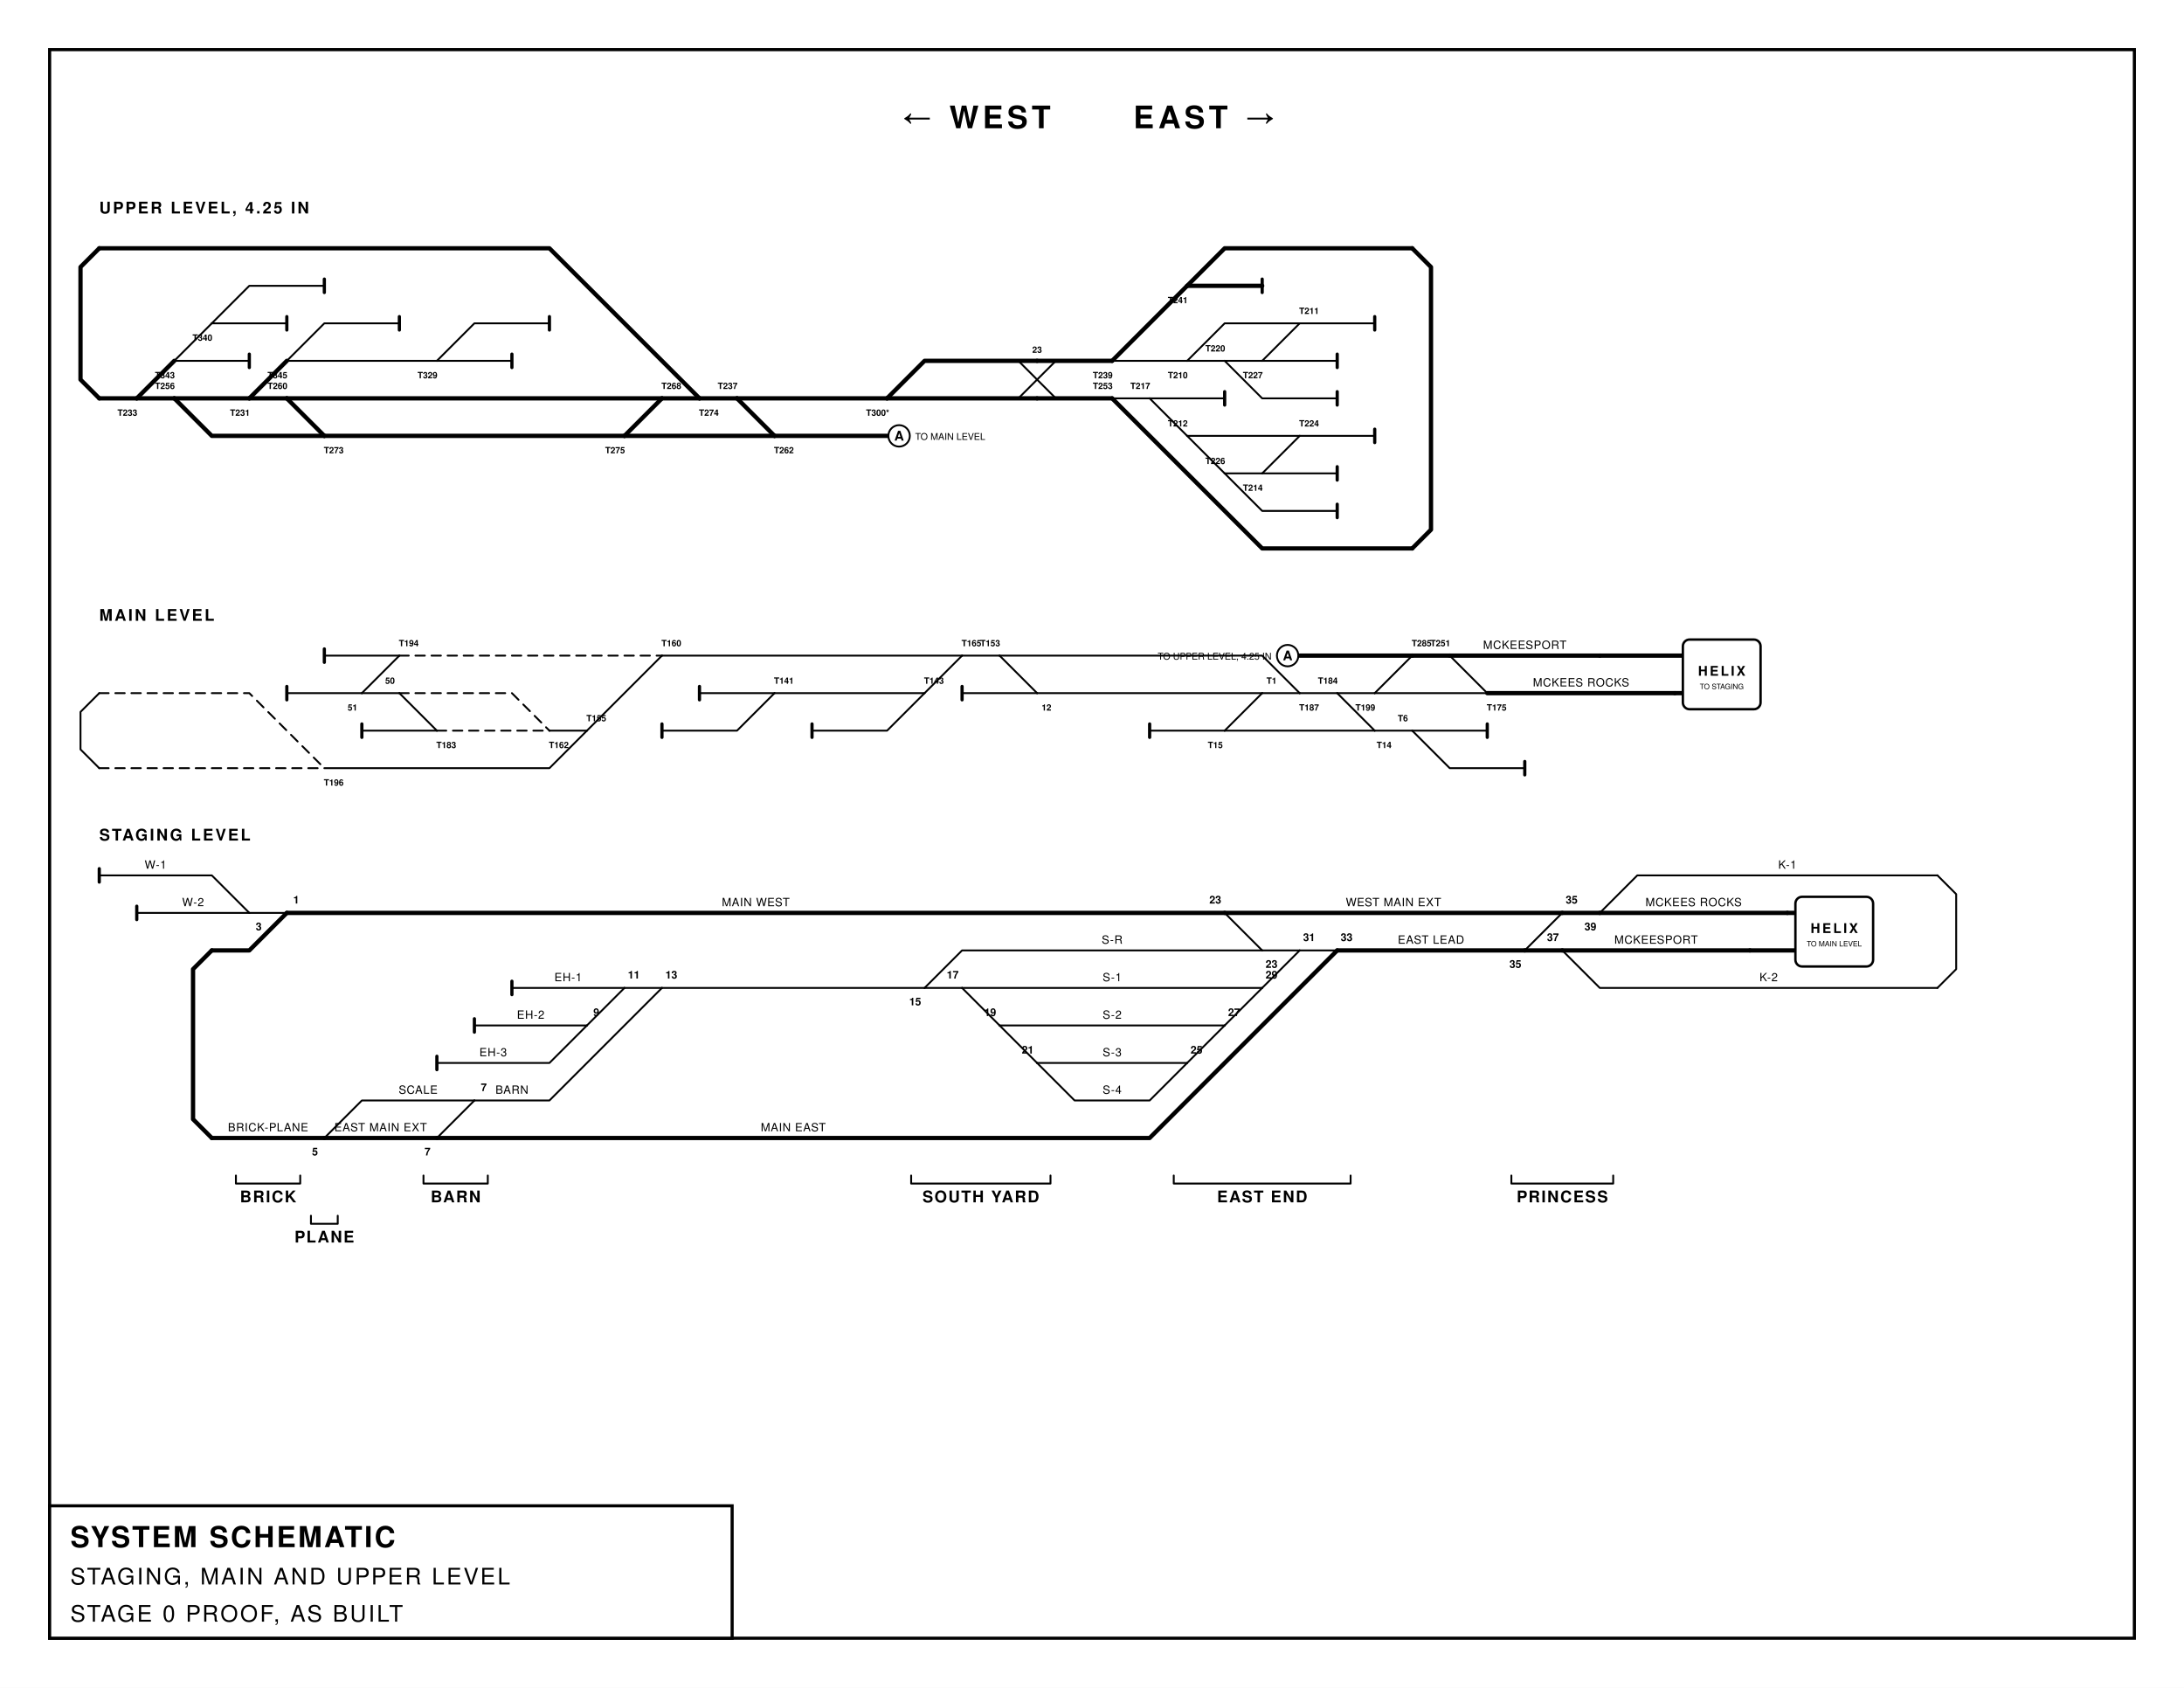
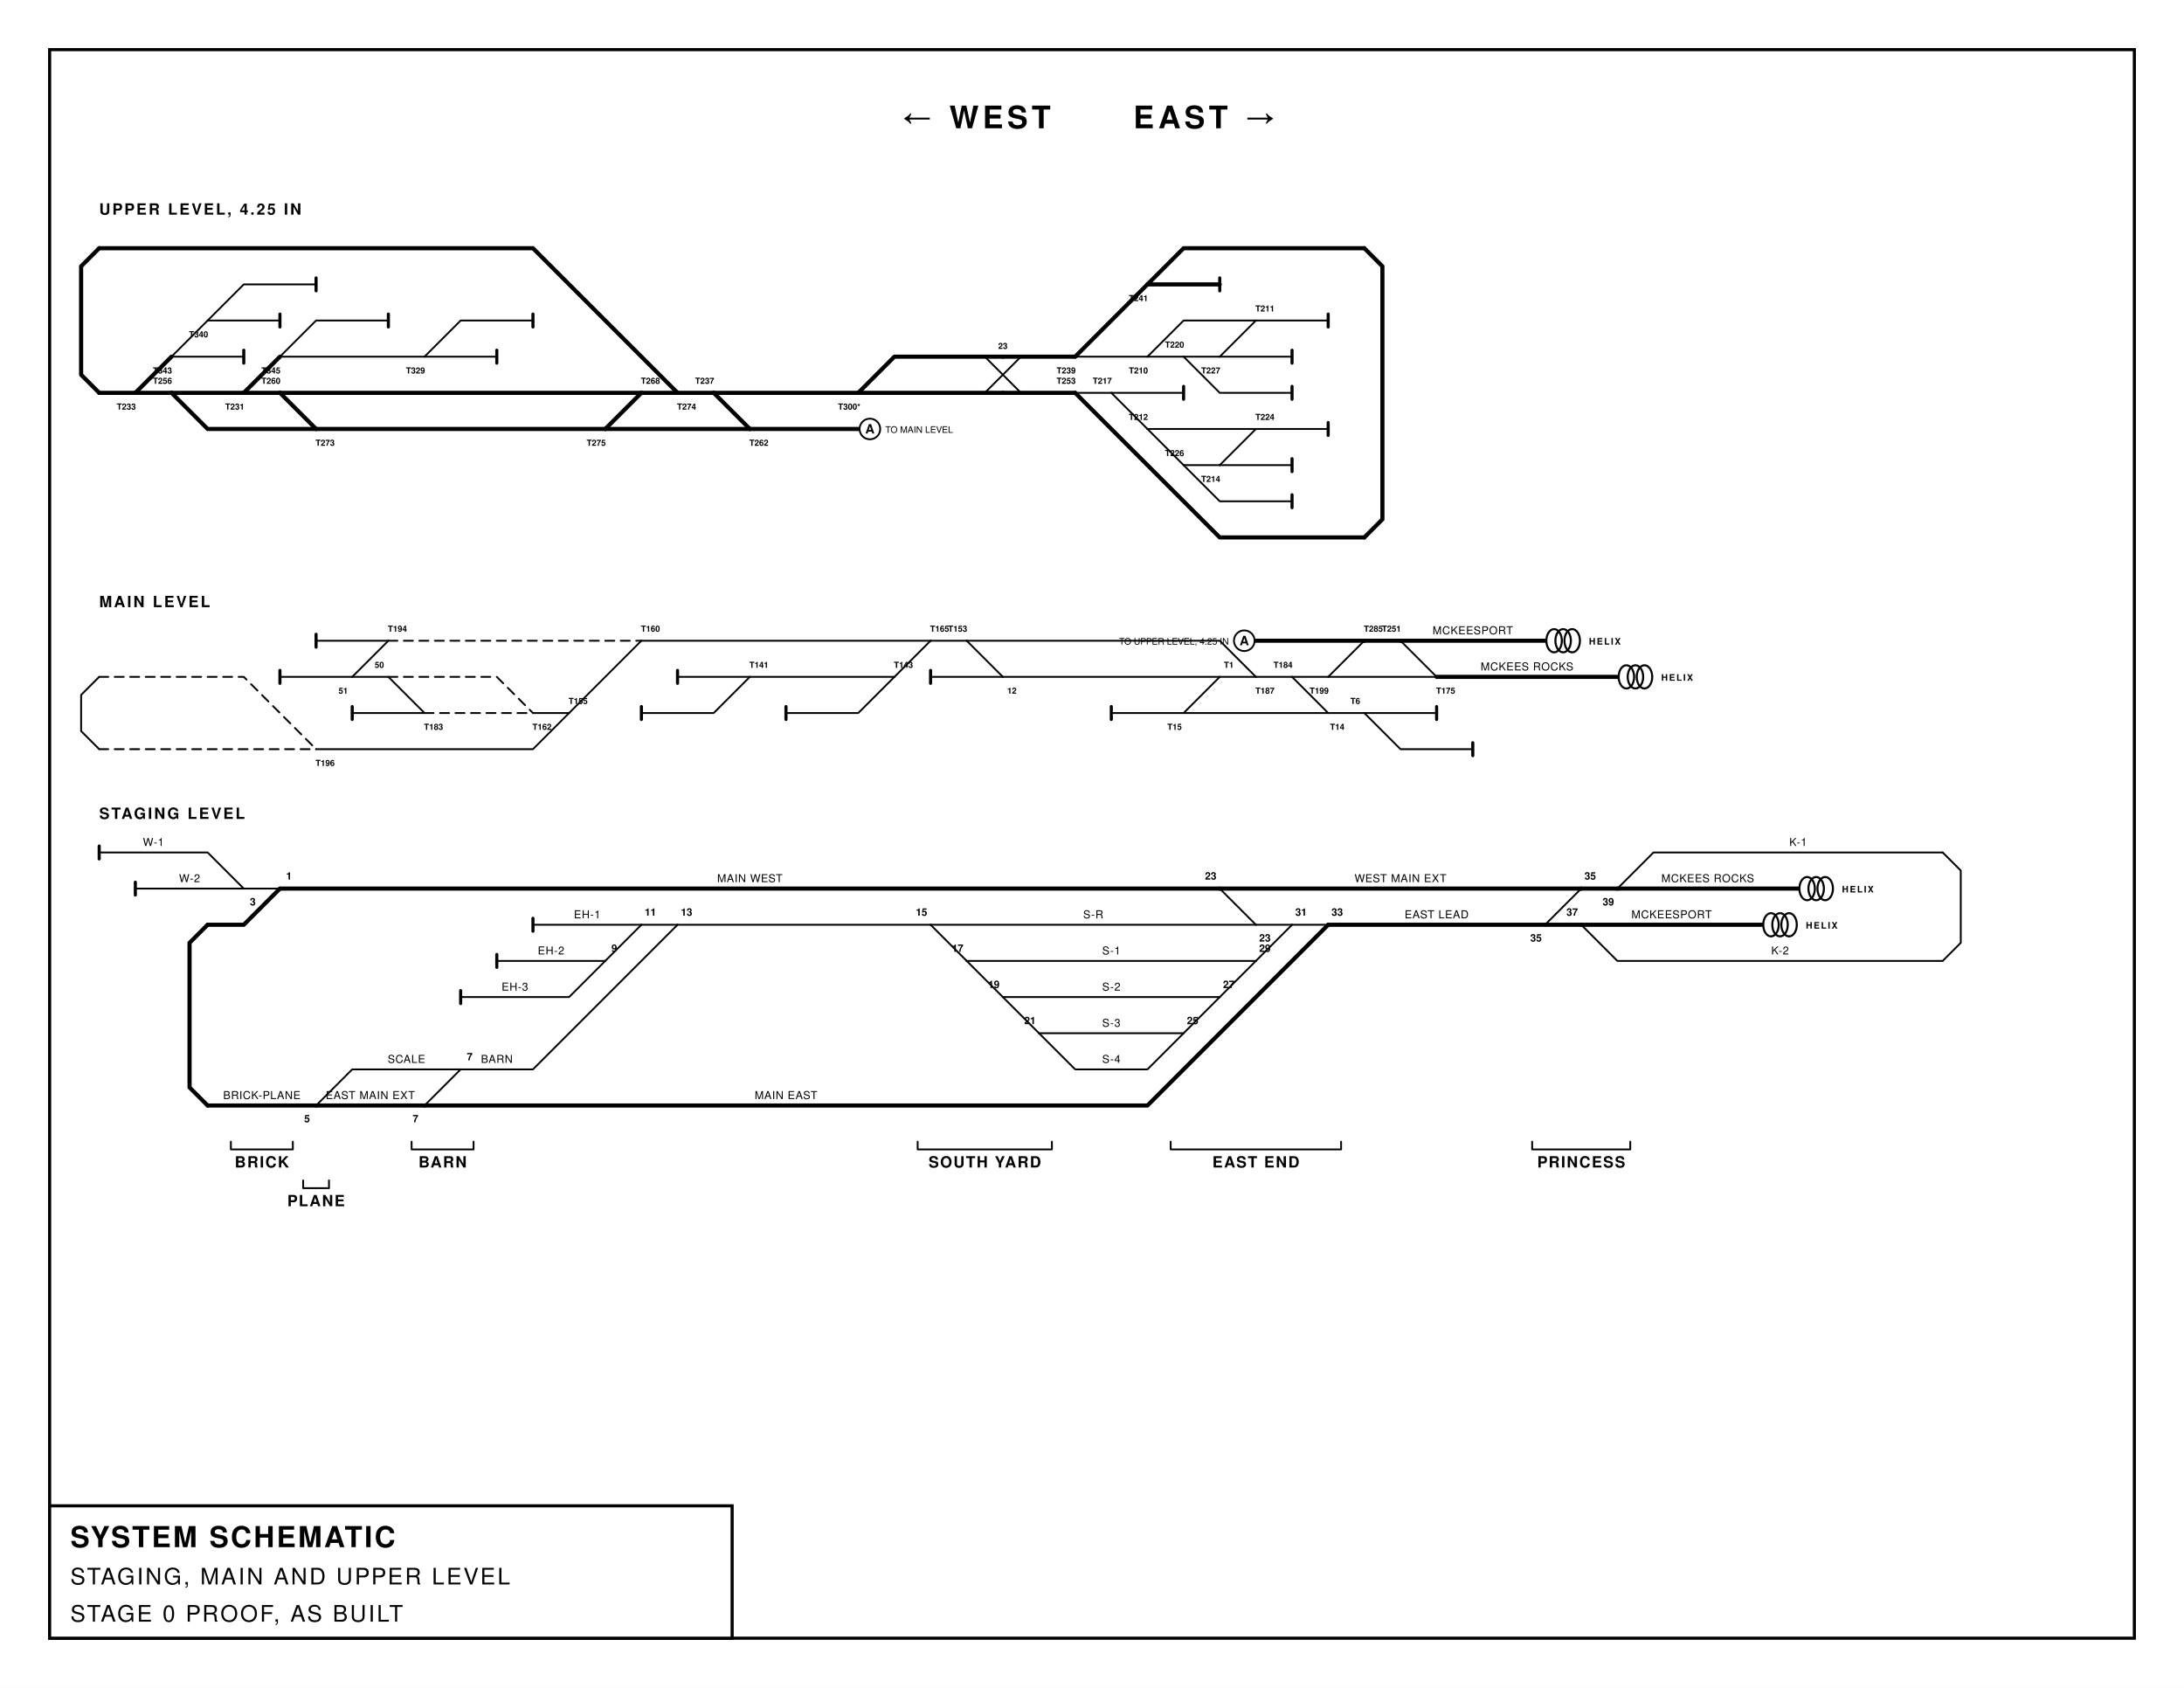
<svg xmlns="http://www.w3.org/2000/svg" viewBox="0 0 1056 816" width="1056" height="816" font-family="'Helvetica Neue',Helvetica,Arial,sans-serif">
  <rect width="1056" height="816" fill="#fff" />
  <rect x="24" y="24" width="1008" height="768" fill="none" stroke="#000" stroke-width="1.5" />
-   <g transform="translate(16.9,42.3) scale(0.6478)" fill="none" stroke="#000" stroke-linecap="round" stroke-linejoin="round">
+   <g transform="translate(18.0,45.1) scale(0.6242)" fill="none" stroke="#000" stroke-linecap="round" stroke-linejoin="round">
    <path d="M804.0,204.0 L860.0,204.0" stroke-width="1.4" />
    <path d="M860.0,204.0 L888.0,176.0 L944.0,176.0" stroke-width="1.4" />
    <path d="M860.0,204.0 L888.0,204.0" stroke-width="1.4" />
    <path d="M944.0,176.0 L1000.0,176.0" stroke-width="1.4" />
    <path d="M916.0,204.0 L944.0,176.0" stroke-width="1.4" />
    <path d="M832.0,232.0 L860.0,260.0" stroke-width="1.4" />
    <path d="M860.0,260.0 L888.0,288.0" stroke-width="1.4" />
    <path d="M860.0,260.0 L944.0,260.0" stroke-width="1.4" />
    <path d="M888.0,288.0 L916.0,288.0" stroke-width="1.4" />
    <path d="M916.0,288.0 L972.0,288.0" stroke-width="1.4" />
    <path d="M916.0,288.0 L944.0,260.0" stroke-width="1.4" />
    <path d="M804.0,232.0 L832.0,232.0" stroke-width="1.4" />
    <path d="M832.0,232.0 L888.0,232.0" stroke-width="1.4" />
    <path d="M888.0,204.0 L916.0,204.0" stroke-width="1.4" />
    <path d="M888.0,204.0 L916.0,232.0 L972.0,232.0" stroke-width="1.4" />
    <path d="M944.0,260.0 L1000.0,260.0" stroke-width="1.4" />
    <path d="M888.0,288.0 L916.0,316.0 L972.0,316.0" stroke-width="1.4" />
    <path d="M916.0,204.0 L972.0,204.0" stroke-width="1.4" />
    <path d="M104.0,232.0 L160.0,232.0" stroke-width="3.2" />
    <path d="M160.0,232.0 L188.0,232.0" stroke-width="3.2" />
    <path d="M160.0,232.0 L188.0,204.0" stroke-width="3.2" />
    <path d="M48.0,232.0 L76.0,232.0" stroke-width="3.2" />
    <path d="M48.0,120.0 L384.0,120.0 L496.0,232.0" stroke-width="3.2" />
    <path d="M76.0,232.0 L104.0,232.0" stroke-width="3.2" />
    <path d="M76.0,232.0 L104.0,204.0" stroke-width="3.2" />
    <path d="M748.0,204.0 L804.0,204.0" stroke-width="3.2" />
    <path d="M804.0,204.0 L860.0,148.0" stroke-width="3.2" />
    <path d="M860.0,148.0 L888.0,120.0 L1028.0,120.0" stroke-width="3.2" />
    <path d="M804.0,232.0 L916.0,344.0 L1028.0,344.0" stroke-width="3.2" />
    <path d="M860.0,148.0 L916.0,148.0" stroke-width="3.2" />
    <path d="M748.0,232.0 L804.0,232.0" stroke-width="3.2" />
    <path d="M104.0,232.0 L132.0,260.0 L216.0,260.0" stroke-width="3.2" />
    <path d="M496.0,232.0 L524.0,232.0" stroke-width="3.2" />
    <path d="M524.0,232.0 L552.0,260.0" stroke-width="3.2" />
    <path d="M188.0,232.0 L468.0,232.0" stroke-width="3.2" />
    <path d="M188.0,232.0 L216.0,260.0" stroke-width="3.2" />
    <path d="M440.0,260.0 L552.0,260.0" stroke-width="3.2" />
    <path d="M468.0,232.0 L496.0,232.0" stroke-width="3.2" />
    <path d="M440.0,260.0 L468.0,232.0" stroke-width="3.2" />
    <path d="M216.0,260.0 L440.0,260.0" stroke-width="3.2" />
    <path d="M636.0,232.0 L748.0,232.0" stroke-width="3.2" />
    <path d="M188.0,204.0 L300.0,204.0" stroke-width="1.4" />
    <path d="M300.0,204.0 L356.0,204.0" stroke-width="1.4" />
    <path d="M300.0,204.0 L328.0,176.0 L384.0,176.0" stroke-width="1.4" />
    <path d="M104.0,204.0 L132.0,176.0" stroke-width="1.4" />
    <path d="M132.0,176.0 L188.0,176.0" stroke-width="1.4" />
    <path d="M132.0,176.0 L160.0,148.0 L216.0,148.0" stroke-width="1.4" />
    <path d="M188.0,204.0 L216.0,176.0 L272.0,176.0" stroke-width="1.4" />
    <path d="M104.0,204.0 L160.0,204.0" stroke-width="1.4" />
    <path d="M636.0,232.0 L664.0,204.0 L748.0,204.0" stroke-width="3.2" />
    <path d="M524.0,232.0 L636.0,232.0" stroke-width="3.2" />
    <path d="M552.0,260.0 L636.0,260.0" stroke-width="3.2" />
    <path d="M48.0,120.0 L34.0,134.0 L34.0,218.0 L48.0,232.0" stroke-width="3.2" />
    <path d="M1028.0,120.0 L1042.0,134.0 L1042.0,330.0 L1028.0,344.0" stroke-width="3.2" />
    <path d="M734.0,204.0 L762.0,232.0 M734.0,232.0 L762.0,204.0" stroke-width="1.4" />
    <path d="M1000.0,171.0 L1000.0,181.0" stroke-width="2.4" />
    <path d="M972.0,283.0 L972.0,293.0" stroke-width="2.4" />
    <path d="M888.0,227.0 L888.0,237.0" stroke-width="2.4" />
    <path d="M972.0,227.0 L972.0,237.0" stroke-width="2.4" />
    <path d="M1000.0,255.0 L1000.0,265.0" stroke-width="2.4" />
    <path d="M972.0,311.0 L972.0,321.0" stroke-width="2.4" />
    <path d="M972.0,199.0 L972.0,209.0" stroke-width="2.4" />
    <path d="M916.0,143.0 L916.0,153.0" stroke-width="2.4" />
    <path d="M356.0,199.0 L356.0,209.0" stroke-width="2.4" />
    <path d="M384.0,171.0 L384.0,181.0" stroke-width="2.4" />
    <path d="M188.0,171.0 L188.0,181.0" stroke-width="2.4" />
    <path d="M216.0,143.0 L216.0,153.0" stroke-width="2.4" />
    <path d="M272.0,171.0 L272.0,181.0" stroke-width="2.4" />
    <path d="M160.0,199.0 L160.0,209.0" stroke-width="2.4" />
    <circle cx="645.0" cy="260.0" r="8" stroke-width="1.4" fill="#fff" />
    <text x="48.0" y="94.0" font-size="12" text-anchor="start" font-weight="bold" fill="#000" stroke="none" letter-spacing="1.5">UPPER LEVEL, 4.25 IN</text>
    <text x="853.0" y="217.0" font-size="6.5" text-anchor="middle" font-weight="bold" fill="#000" stroke="none">T210</text>
    <text x="951.0" y="169.0" font-size="6.5" text-anchor="middle" font-weight="bold" fill="#000" stroke="none">T211</text>
    <text x="853.0" y="253.0" font-size="6.5" text-anchor="middle" font-weight="bold" fill="#000" stroke="none">T212</text>
    <text x="909.0" y="301.0" font-size="6.5" text-anchor="middle" font-weight="bold" fill="#000" stroke="none">T214</text>
    <text x="825.0" y="225.0" font-size="6.5" text-anchor="middle" font-weight="bold" fill="#000" stroke="none">T217</text>
    <text x="881.0" y="197.0" font-size="6.5" text-anchor="middle" font-weight="bold" fill="#000" stroke="none">T220</text>
    <text x="951.0" y="253.0" font-size="6.5" text-anchor="middle" font-weight="bold" fill="#000" stroke="none">T224</text>
    <text x="881.0" y="281.0" font-size="6.5" text-anchor="middle" font-weight="bold" fill="#000" stroke="none">T226</text>
    <text x="909.0" y="217.0" font-size="6.5" text-anchor="middle" font-weight="bold" fill="#000" stroke="none">T227</text>
    <text x="153.0" y="245.0" font-size="6.5" text-anchor="middle" font-weight="bold" fill="#000" stroke="none">T231</text>
    <text x="69.0" y="245.0" font-size="6.5" text-anchor="middle" font-weight="bold" fill="#000" stroke="none">T233</text>
    <text x="797.0" y="217.0" font-size="6.5" text-anchor="middle" font-weight="bold" fill="#000" stroke="none">T239</text>
    <text x="853.0" y="161.0" font-size="6.5" text-anchor="middle" font-weight="bold" fill="#000" stroke="none">T241</text>
    <text x="797.0" y="225.0" font-size="6.5" text-anchor="middle" font-weight="bold" fill="#000" stroke="none">T253</text>
    <text x="97.0" y="225.0" font-size="6.5" text-anchor="middle" font-weight="bold" fill="#000" stroke="none">T256</text>
    <text x="517.0" y="225.0" font-size="6.5" text-anchor="middle" font-weight="bold" fill="#000" stroke="none">T237</text>
    <text x="181.0" y="225.0" font-size="6.5" text-anchor="middle" font-weight="bold" fill="#000" stroke="none">T260</text>
    <text x="559.0" y="273.0" font-size="6.5" text-anchor="middle" font-weight="bold" fill="#000" stroke="none">T262</text>
    <text x="475.0" y="225.0" font-size="6.5" text-anchor="middle" font-weight="bold" fill="#000" stroke="none">T268</text>
    <text x="503.0" y="245.0" font-size="6.5" text-anchor="middle" font-weight="bold" fill="#000" stroke="none">T274</text>
    <text x="223.0" y="273.0" font-size="6.5" text-anchor="middle" font-weight="bold" fill="#000" stroke="none">T273</text>
    <text x="433.0" y="273.0" font-size="6.5" text-anchor="middle" font-weight="bold" fill="#000" stroke="none">T275</text>
    <text x="748.0" y="198.0" font-size="6.5" text-anchor="middle" font-weight="bold" fill="#000" stroke="none">23</text>
    <text x="629.0" y="245.0" font-size="6.5" text-anchor="middle" font-weight="bold" fill="#000" stroke="none">T300*</text>
    <text x="293.0" y="217.0" font-size="6.5" text-anchor="middle" font-weight="bold" fill="#000" stroke="none">T329</text>
    <text x="125.0" y="189.0" font-size="6.5" text-anchor="middle" font-weight="bold" fill="#000" stroke="none">T340</text>
    <text x="181.0" y="217.0" font-size="6.5" text-anchor="middle" font-weight="bold" fill="#000" stroke="none">T345</text>
    <text x="97.0" y="217.0" font-size="6.5" text-anchor="middle" font-weight="bold" fill="#000" stroke="none">T343</text>
    <text x="645.0" y="263.5" font-size="10" text-anchor="middle" font-weight="bold" fill="#000" stroke="none">A</text>
    <text x="657.0" y="263.0" font-size="7" text-anchor="start" font-weight="normal" fill="#000" stroke="none">TO MAIN LEVEL</text>
    <path d="M832.0,480.0 L888.0,480.0" stroke-width="1.4" />
    <path d="M888.0,480.0 L1000.0,480.0" stroke-width="1.4" />
    <path d="M888.0,480.0 L916.0,452.0" stroke-width="1.4" />
    <path d="M1000.0,480.0 L1028.0,480.0" stroke-width="1.4" />
    <path d="M1028.0,480.0 L1084.0,480.0" stroke-width="1.4" />
    <path d="M1028.0,480.0 L1056.0,508.0 L1112.0,508.0" stroke-width="1.4" />
    <path d="M916.0,452.0 L944.0,452.0" stroke-width="1.4" />
    <path d="M748.0,452.0 L916.0,452.0" stroke-width="1.4" />
    <path d="M692.0,452.0 L748.0,452.0" stroke-width="1.4" />
    <path d="M720.0,424.0 L748.0,452.0" stroke-width="1.4" />
    <path d="M972.0,452.0 L1000.0,480.0" stroke-width="1.4" />
    <path d="M552.0,452.0 L664.0,452.0" stroke-width="1.4" />
    <path d="M496.0,452.0 L552.0,452.0" stroke-width="1.4" />
    <path d="M468.0,480.0 L524.0,480.0 L552.0,452.0" stroke-width="1.4" />
    <path d="M664.0,452.0 L692.0,424.0" stroke-width="1.4" />
    <path d="M580.0,480.0 L636.0,480.0 L664.0,452.0" stroke-width="1.4" />
    <path d="M692.0,424.0 L720.0,424.0" stroke-width="1.4" />
    <path d="M720.0,424.0 L916.0,424.0 L944.0,452.0" stroke-width="1.4" />
    <path d="M412.0,480.0 L468.0,424.0" stroke-width="1.4" />
    <path d="M216.0,508.0 L384.0,508.0 L412.0,480.0" stroke-width="1.4" />
    <path d="M384.0,480.0 L412.0,480.0" stroke-width="1.4" />
    <path d="M272.0,452.0 L356.0,452.0 L384.0,480.0" stroke-width="1.4" stroke-dasharray="7 5" />
    <path d="M300.0,480.0 L384.0,480.0" stroke-width="1.4" stroke-dasharray="7 5" />
    <path d="M468.0,424.0 L692.0,424.0" stroke-width="1.4" />
    <path d="M272.0,424.0 L468.0,424.0" stroke-width="1.4" stroke-dasharray="7 5" />
    <path d="M188.0,452.0 L244.0,452.0" stroke-width="1.4" />
    <path d="M244.0,452.0 L272.0,424.0" stroke-width="1.4" />
    <path d="M272.0,452.0 L300.0,480.0" stroke-width="1.4" />
    <path d="M244.0,452.0 L272.0,452.0" stroke-width="1.4" />
    <path d="M944.0,452.0 L972.0,452.0" stroke-width="1.4" />
    <path d="M972.0,452.0 L1000.0,452.0" stroke-width="1.4" />
    <path d="M244.0,480.0 L300.0,480.0" stroke-width="1.4" />
    <path d="M216.0,424.0 L272.0,424.0" stroke-width="1.4" />
    <path d="M48.0,452.0 L160.0,452.0 L216.0,508.0" stroke-width="1.4" stroke-dasharray="7 5" />
    <path d="M48.0,508.0 L216.0,508.0" stroke-width="1.4" stroke-dasharray="7 5" />
    <path d="M1084.0,452.0 L1224.0,452.0" stroke-width="3.2" />
    <path d="M1000.0,452.0 L1084.0,452.0" stroke-width="1.4" />
    <path d="M1056.0,424.0 L1084.0,452.0" stroke-width="1.4" />
    <path d="M1000.0,452.0 L1028.0,424.0" stroke-width="1.4" />
    <path d="M1028.0,424.0 L1056.0,424.0" stroke-width="3.2" />
    <path d="M1056.0,424.0 L1168.0,424.0" stroke-width="3.2" />
    <path d="M944.0,424.0 L1028.0,424.0" stroke-width="3.2" />
    <path d="M48.0,452.0 L34.0,466.0 L34.0,494.0 L48.0,508.0" stroke-width="1.4" />
    <path d="M832.0,475.0 L832.0,485.0" stroke-width="2.4" />
    <path d="M1084.0,475.0 L1084.0,485.0" stroke-width="2.4" />
    <path d="M1112.0,503.0 L1112.0,513.0" stroke-width="2.4" />
    <path d="M692.0,447.0 L692.0,457.0" stroke-width="2.4" />
    <path d="M496.0,447.0 L496.0,457.0" stroke-width="2.4" />
    <path d="M468.0,475.0 L468.0,485.0" stroke-width="2.4" />
    <path d="M580.0,475.0 L580.0,485.0" stroke-width="2.4" />
    <path d="M188.0,447.0 L188.0,457.0" stroke-width="2.4" />
    <path d="M244.0,475.0 L244.0,485.0" stroke-width="2.4" />
    <path d="M216.0,419.0 L216.0,429.0" stroke-width="2.4" />
+     <ellipse cx="1231.0" cy="452.0" rx="6" ry="9" stroke-width="1.6" />
+     <ellipse cx="1238.0" cy="452.0" rx="6" ry="9" stroke-width="1.6" />
+     <ellipse cx="1245.0" cy="452.0" rx="6" ry="9" stroke-width="1.6" />
+     <ellipse cx="1175.0" cy="424.0" rx="6" ry="9" stroke-width="1.6" />
+     <ellipse cx="1182.0" cy="424.0" rx="6" ry="9" stroke-width="1.6" />
+     <ellipse cx="1189.0" cy="424.0" rx="6" ry="9" stroke-width="1.6" />
    <circle cx="935.0" cy="424.0" r="8" stroke-width="1.4" fill="#fff" />
-     <path d="M1224.0,452.0 L1230.0,452.0" stroke-width="3.2" />
-     <path d="M1168.0,424.0 L1230.0,424.0" stroke-width="3.2" />
-     <rect x="1230.0" y="412.0" width="58" height="52.0" rx="5" fill="#fff" stroke-width="1.8" />
    <text x="48.0" y="398.0" font-size="12" text-anchor="start" font-weight="bold" fill="#000" stroke="none" letter-spacing="1.5">MAIN LEVEL</text>
    <text x="1154.0" y="447.0" font-size="8.5" text-anchor="middle" font-weight="normal" fill="#000" stroke="none" letter-spacing="0.4">MCKEES ROCKS</text>
    <text x="1112.0" y="419.0" font-size="8.5" text-anchor="middle" font-weight="normal" fill="#000" stroke="none" letter-spacing="0.4">MCKEESPORT</text>
    <text x="881.0" y="493.0" font-size="6.5" text-anchor="middle" font-weight="bold" fill="#000" stroke="none">T15</text>
    <text x="1021.0" y="473.0" font-size="6.5" text-anchor="middle" font-weight="bold" fill="#000" stroke="none">T6</text>
    <text x="923.0" y="445.0" font-size="6.5" text-anchor="middle" font-weight="bold" fill="#000" stroke="none">T1</text>
    <text x="755.0" y="465.0" font-size="6.5" text-anchor="middle" font-weight="bold" fill="#000" stroke="none">12</text>
    <text x="1007.0" y="493.0" font-size="6.5" text-anchor="middle" font-weight="bold" fill="#000" stroke="none">T14</text>
    <text x="559.0" y="445.0" font-size="6.5" text-anchor="middle" font-weight="bold" fill="#000" stroke="none">T141</text>
    <text x="671.0" y="445.0" font-size="6.5" text-anchor="middle" font-weight="bold" fill="#000" stroke="none">T143</text>
    <text x="713.0" y="417.0" font-size="6.5" text-anchor="middle" font-weight="bold" fill="#000" stroke="none">T153</text>
    <text x="419.0" y="473.0" font-size="6.5" text-anchor="middle" font-weight="bold" fill="#000" stroke="none">T155</text>
    <text x="391.0" y="493.0" font-size="6.5" text-anchor="middle" font-weight="bold" fill="#000" stroke="none">T162</text>
    <text x="475.0" y="417.0" font-size="6.5" text-anchor="middle" font-weight="bold" fill="#000" stroke="none">T160</text>
    <text x="237.0" y="465.0" font-size="6.5" text-anchor="middle" font-weight="bold" fill="#000" stroke="none">51</text>
    <text x="265.0" y="445.0" font-size="6.5" text-anchor="middle" font-weight="bold" fill="#000" stroke="none">50</text>
    <text x="699.0" y="417.0" font-size="6.5" text-anchor="middle" font-weight="bold" fill="#000" stroke="none">T165</text>
    <text x="965.0" y="445.0" font-size="6.5" text-anchor="middle" font-weight="bold" fill="#000" stroke="none">T184</text>
    <text x="307.0" y="493.0" font-size="6.5" text-anchor="middle" font-weight="bold" fill="#000" stroke="none">T183</text>
    <text x="951.0" y="465.0" font-size="6.5" text-anchor="middle" font-weight="bold" fill="#000" stroke="none">T187</text>
    <text x="279.0" y="417.0" font-size="6.5" text-anchor="middle" font-weight="bold" fill="#000" stroke="none">T194</text>
    <text x="223.0" y="521.0" font-size="6.5" text-anchor="middle" font-weight="bold" fill="#000" stroke="none">T196</text>
    <text x="1091.0" y="465.0" font-size="6.5" text-anchor="middle" font-weight="bold" fill="#000" stroke="none">T175</text>
    <text x="993.0" y="465.0" font-size="6.5" text-anchor="middle" font-weight="bold" fill="#000" stroke="none">T199</text>
    <text x="1049.0" y="417.0" font-size="6.5" text-anchor="middle" font-weight="bold" fill="#000" stroke="none">T251</text>
    <text x="1035.0" y="417.0" font-size="6.5" text-anchor="middle" font-weight="bold" fill="#000" stroke="none">T285</text>
+     <text x="1258.0" y="455.0" font-size="7" text-anchor="start" font-weight="bold" fill="#000" stroke="none" letter-spacing="1">HELIX</text>
+     <text x="1202.0" y="427.0" font-size="7" text-anchor="start" font-weight="bold" fill="#000" stroke="none" letter-spacing="1">HELIX</text>
    <text x="935.0" y="427.5" font-size="10" text-anchor="middle" font-weight="bold" fill="#000" stroke="none">A</text>
    <text x="923.0" y="427.0" font-size="7" text-anchor="end" font-weight="normal" fill="#000" stroke="none">TO UPPER LEVEL, 4.25 IN</text>
-     <text x="1259.0" y="439.0" font-size="10" text-anchor="middle" font-weight="bold" fill="#000" stroke="none" letter-spacing="1.5">HELIX</text>
-     <text x="1259.0" y="449.0" font-size="5.5" text-anchor="middle" font-weight="normal" fill="#000" stroke="none">TO STAGING</text>
+     <path d="M972.0,644.0 L1000.0,644.0" stroke-width="1.4" />
    <path d="M944.0,644.0 L972.0,644.0" stroke-width="1.4" />
-     <path d="M916.0,644.0 L944.0,644.0" stroke-width="1.4" />
-     <path d="M916.0,672.0 L944.0,644.0" stroke-width="1.4" />
+     <path d="M944.0,672.0 L972.0,644.0" stroke-width="1.4" />
    <path d="M160.0,616.0 L188.0,616.0" stroke-width="1.4" />
    <path d="M48.0,588.0 L132.0,588.0 L160.0,616.0" stroke-width="1.4" />
    <path d="M76.0,616.0 L160.0,616.0" stroke-width="1.4" />
-     <path d="M664.0,672.0 L692.0,672.0" stroke-width="1.4" />
-     <path d="M1140.0,616.0 L1168.0,616.0" stroke-width="3.2" />
-     <path d="M888.0,616.0 L1140.0,616.0" stroke-width="3.2" />
-     <path d="M1112.0,644.0 L1140.0,616.0" stroke-width="1.4" />
-     <path d="M1168.0,616.0 L1308.0,616.0" stroke-width="3.2" />
-     <path d="M1168.0,616.0 L1196.0,588.0 L1420.0,588.0" stroke-width="1.4" />
-     <path d="M1140.0,644.0 L1168.0,672.0 L1420.0,672.0" stroke-width="1.4" />
-     <path d="M888.0,616.0 L916.0,644.0" stroke-width="1.4" />
-     <path d="M860.0,728.0 L888.0,700.0" stroke-width="1.4" />
-     <path d="M748.0,728.0 L776.0,756.0 L832.0,756.0 L860.0,728.0" stroke-width="1.4" />
-     <path d="M748.0,728.0 L860.0,728.0" stroke-width="1.4" />
-     <path d="M692.0,672.0 L720.0,700.0" stroke-width="1.4" />
-     <path d="M692.0,672.0 L916.0,672.0" stroke-width="1.4" />
-     <path d="M720.0,700.0 L748.0,728.0" stroke-width="1.4" />
-     <path d="M1112.0,644.0 L1140.0,644.0" stroke-width="3.2" />
-     <path d="M1140.0,644.0 L1280.0,644.0" stroke-width="3.2" />
-     <path d="M888.0,700.0 L916.0,672.0" stroke-width="1.4" />
-     <path d="M972.0,644.0 L1112.0,644.0" stroke-width="3.2" />
-     <path d="M720.0,700.0 L888.0,700.0" stroke-width="1.4" />
+     <path d="M692.0,644.0 L720.0,672.0" stroke-width="1.4" />
+     <path d="M1196.0,616.0 L1224.0,616.0" stroke-width="3.2" />
+     <path d="M916.0,616.0 L1196.0,616.0" stroke-width="3.2" />
+     <path d="M1168.0,644.0 L1196.0,616.0" stroke-width="1.4" />
+     <path d="M1224.0,616.0 L1364.0,616.0" stroke-width="3.2" />
+     <path d="M1224.0,616.0 L1252.0,588.0 L1476.0,588.0" stroke-width="1.4" />
+     <path d="M1196.0,644.0 L1224.0,672.0 L1476.0,672.0" stroke-width="1.4" />
+     <path d="M916.0,616.0 L944.0,644.0" stroke-width="1.4" />
+     <path d="M888.0,728.0 L916.0,700.0" stroke-width="1.4" />
+     <path d="M776.0,728.0 L804.0,756.0 L860.0,756.0 L888.0,728.0" stroke-width="1.4" />
+     <path d="M776.0,728.0 L888.0,728.0" stroke-width="1.4" />
+     <path d="M720.0,672.0 L748.0,700.0" stroke-width="1.4" />
+     <path d="M720.0,672.0 L944.0,672.0" stroke-width="1.4" />
+     <path d="M748.0,700.0 L776.0,728.0" stroke-width="1.4" />
+     <path d="M1168.0,644.0 L1196.0,644.0" stroke-width="3.2" />
+     <path d="M1196.0,644.0 L1336.0,644.0" stroke-width="3.2" />
+     <path d="M916.0,700.0 L944.0,672.0" stroke-width="1.4" />
+     <path d="M1000.0,644.0 L1168.0,644.0" stroke-width="3.2" />
+     <path d="M748.0,700.0 L916.0,700.0" stroke-width="1.4" />
    <path d="M132.0,784.0 L216.0,784.0" stroke-width="3.2" />
    <path d="M132.0,644.0 L160.0,644.0 L188.0,616.0" stroke-width="3.2" />
-     <path d="M664.0,672.0 L692.0,644.0 L916.0,644.0" stroke-width="1.4" />
-     <path d="M188.0,616.0 L888.0,616.0" stroke-width="3.2" />
+     <path d="M692.0,644.0 L944.0,644.0" stroke-width="1.4" />
+     <path d="M188.0,616.0 L916.0,616.0" stroke-width="3.2" />
    <path d="M216.0,784.0 L244.0,756.0 L328.0,756.0" stroke-width="1.4" />
    <path d="M216.0,784.0 L300.0,784.0" stroke-width="3.2" />
-     <path d="M300.0,784.0 L832.0,784.0 L972.0,644.0" stroke-width="3.2" />
+     <path d="M300.0,784.0 L860.0,784.0 L1000.0,644.0" stroke-width="3.2" />
    <path d="M300.0,784.0 L328.0,756.0" stroke-width="1.4" />
-     <path d="M328.0,756.0 L384.0,756.0 L468.0,672.0" stroke-width="1.4" />
-     <path d="M468.0,672.0 L664.0,672.0" stroke-width="1.4" />
-     <path d="M440.0,672.0 L468.0,672.0" stroke-width="1.4" />
+     <path d="M328.0,756.0 L384.0,756.0 L496.0,644.0" stroke-width="1.4" />
+     <path d="M496.0,644.0 L692.0,644.0" stroke-width="1.4" />
+     <path d="M468.0,644.0 L496.0,644.0" stroke-width="1.4" />
+     <path d="M384.0,644.0 L468.0,644.0" stroke-width="1.4" />
+     <path d="M440.0,672.0 L468.0,644.0" stroke-width="1.4" />
    <path d="M356.0,672.0 L440.0,672.0" stroke-width="1.4" />
-     <path d="M412.0,700.0 L440.0,672.0" stroke-width="1.4" />
-     <path d="M328.0,700.0 L412.0,700.0" stroke-width="1.4" />
-     <path d="M300.0,728.0 L384.0,728.0 L412.0,700.0" stroke-width="1.4" />
-     <path d="M1420.0,588.0 L1434.0,602.0 L1434.0,658.0 L1420.0,672.0" stroke-width="1.4" />
+     <path d="M328.0,700.0 L412.0,700.0 L440.0,672.0" stroke-width="1.4" />
+     <path d="M1476.0,588.0 L1490.0,602.0 L1490.0,658.0 L1476.0,672.0" stroke-width="1.4" />
    <path d="M132.0,644.0 L118.0,658.0 L118.0,770.0 L132.0,784.0" stroke-width="3.2" />
    <path d="M48.0,583.0 L48.0,593.0" stroke-width="2.4" />
    <path d="M76.0,611.0 L76.0,621.0" stroke-width="2.4" />
+     <ellipse cx="1371.0" cy="616.0" rx="6" ry="9" stroke-width="1.6" />
+     <ellipse cx="1378.0" cy="616.0" rx="6" ry="9" stroke-width="1.6" />
+     <ellipse cx="1385.0" cy="616.0" rx="6" ry="9" stroke-width="1.6" />
+     <ellipse cx="1343.0" cy="644.0" rx="6" ry="9" stroke-width="1.6" />
+     <ellipse cx="1350.0" cy="644.0" rx="6" ry="9" stroke-width="1.6" />
+     <ellipse cx="1357.0" cy="644.0" rx="6" ry="9" stroke-width="1.6" />
+     <path d="M384.0,639.0 L384.0,649.0" stroke-width="2.4" />
    <path d="M356.0,667.0 L356.0,677.0" stroke-width="2.4" />
    <path d="M328.0,695.0 L328.0,705.0" stroke-width="2.4" />
-     <path d="M300.0,723.0 L300.0,733.0" stroke-width="2.4" />
-     <path d="M1308.0,616.0 L1314.0,616.0" stroke-width="3.2" />
-     <path d="M1280.0,644.0 L1314.0,644.0" stroke-width="3.2" />
-     <rect x="1314.0" y="604.0" width="58" height="52.0" rx="5" fill="#fff" stroke-width="1.8" />
    <path d="M150.0,812 L150.0,818 L198.0,818 L198.0,812" stroke-width="1.4" />
    <path d="M206.0,842 L206.0,848 L226.0,848 L226.0,842" stroke-width="1.4" />
    <path d="M290.0,812 L290.0,818 L338.0,818 L338.0,812" stroke-width="1.4" />
-     <path d="M654.0,812 L654.0,818 L758.0,818 L758.0,812" stroke-width="1.4" />
-     <path d="M850.0,812 L850.0,818 L982.0,818 L982.0,812" stroke-width="1.4" />
-     <path d="M1102.0,812 L1102.0,818 L1178.0,818 L1178.0,812" stroke-width="1.4" />
+     <path d="M682.0,812 L682.0,818 L786.0,818 L786.0,812" stroke-width="1.4" />
+     <path d="M878.0,812 L878.0,818 L1010.0,818 L1010.0,812" stroke-width="1.4" />
+     <path d="M1158.0,812 L1158.0,818 L1234.0,818 L1234.0,812" stroke-width="1.4" />
    <text x="48.0" y="562.0" font-size="12" text-anchor="start" font-weight="bold" fill="#000" stroke="none" letter-spacing="1.5">STAGING LEVEL</text>
    <text x="90.0" y="583.0" font-size="8.5" text-anchor="middle" font-weight="normal" fill="#000" stroke="none" letter-spacing="0.4">W-1</text>
    <text x="118.0" y="611.0" font-size="8.5" text-anchor="middle" font-weight="normal" fill="#000" stroke="none" letter-spacing="0.4">W-2</text>
-     <text x="1014.0" y="611.0" font-size="8.5" text-anchor="middle" font-weight="normal" fill="#000" stroke="none" letter-spacing="0.4">WEST MAIN EXT</text>
-     <text x="1238.0" y="611.0" font-size="8.5" text-anchor="middle" font-weight="normal" fill="#000" stroke="none" letter-spacing="0.4">MCKEES ROCKS</text>
-     <text x="1308.0" y="583.0" font-size="8.5" text-anchor="middle" font-weight="normal" fill="#000" stroke="none" letter-spacing="0.4">K-1</text>
-     <text x="1294.0" y="667.0" font-size="8.5" text-anchor="middle" font-weight="normal" fill="#000" stroke="none" letter-spacing="0.4">K-2</text>
-     <text x="804.0" y="751.0" font-size="8.5" text-anchor="middle" font-weight="normal" fill="#000" stroke="none" letter-spacing="0.4">S-4</text>
-     <text x="804.0" y="723.0" font-size="8.5" text-anchor="middle" font-weight="normal" fill="#000" stroke="none" letter-spacing="0.4">S-3</text>
-     <text x="804.0" y="667.0" font-size="8.5" text-anchor="middle" font-weight="normal" fill="#000" stroke="none" letter-spacing="0.4">S-1</text>
-     <text x="1210.0" y="639.0" font-size="8.5" text-anchor="middle" font-weight="normal" fill="#000" stroke="none" letter-spacing="0.4">MCKEESPORT</text>
-     <text x="1042.0" y="639.0" font-size="8.5" text-anchor="middle" font-weight="normal" fill="#000" stroke="none" letter-spacing="0.4">EAST LEAD</text>
-     <text x="804.0" y="695.0" font-size="8.5" text-anchor="middle" font-weight="normal" fill="#000" stroke="none" letter-spacing="0.4">S-2</text>
+     <text x="1056.0" y="611.0" font-size="8.5" text-anchor="middle" font-weight="normal" fill="#000" stroke="none" letter-spacing="0.4">WEST MAIN EXT</text>
+     <text x="1294.0" y="611.0" font-size="8.5" text-anchor="middle" font-weight="normal" fill="#000" stroke="none" letter-spacing="0.4">MCKEES ROCKS</text>
+     <text x="1364.0" y="583.0" font-size="8.5" text-anchor="middle" font-weight="normal" fill="#000" stroke="none" letter-spacing="0.4">K-1</text>
+     <text x="1350.0" y="667.0" font-size="8.5" text-anchor="middle" font-weight="normal" fill="#000" stroke="none" letter-spacing="0.4">K-2</text>
+     <text x="832.0" y="751.0" font-size="8.5" text-anchor="middle" font-weight="normal" fill="#000" stroke="none" letter-spacing="0.4">S-4</text>
+     <text x="832.0" y="723.0" font-size="8.5" text-anchor="middle" font-weight="normal" fill="#000" stroke="none" letter-spacing="0.4">S-3</text>
+     <text x="832.0" y="667.0" font-size="8.5" text-anchor="middle" font-weight="normal" fill="#000" stroke="none" letter-spacing="0.4">S-1</text>
+     <text x="1266.0" y="639.0" font-size="8.5" text-anchor="middle" font-weight="normal" fill="#000" stroke="none" letter-spacing="0.4">MCKEESPORT</text>
+     <text x="1084.0" y="639.0" font-size="8.5" text-anchor="middle" font-weight="normal" fill="#000" stroke="none" letter-spacing="0.4">EAST LEAD</text>
+     <text x="832.0" y="695.0" font-size="8.5" text-anchor="middle" font-weight="normal" fill="#000" stroke="none" letter-spacing="0.4">S-2</text>
    <text x="174.0" y="779.0" font-size="8.5" text-anchor="middle" font-weight="normal" fill="#000" stroke="none" letter-spacing="0.4">BRICK-PLANE</text>
-     <text x="804.0" y="639.0" font-size="8.5" text-anchor="middle" font-weight="normal" fill="#000" stroke="none" letter-spacing="0.4">S-R</text>
-     <text x="538.0" y="611.0" font-size="8.5" text-anchor="middle" font-weight="normal" fill="#000" stroke="none" letter-spacing="0.4">MAIN WEST</text>
+     <text x="818.0" y="639.0" font-size="8.5" text-anchor="middle" font-weight="normal" fill="#000" stroke="none" letter-spacing="0.4">S-R</text>
+     <text x="552.0" y="611.0" font-size="8.5" text-anchor="middle" font-weight="normal" fill="#000" stroke="none" letter-spacing="0.4">MAIN WEST</text>
    <text x="286.0" y="751.0" font-size="8.5" text-anchor="middle" font-weight="normal" fill="#000" stroke="none" letter-spacing="0.4">SCALE</text>
    <text x="258.0" y="779.0" font-size="8.5" text-anchor="middle" font-weight="normal" fill="#000" stroke="none" letter-spacing="0.4">EAST MAIN EXT</text>
-     <text x="566.0" y="779.0" font-size="8.5" text-anchor="middle" font-weight="normal" fill="#000" stroke="none" letter-spacing="0.4">MAIN EAST</text>
+     <text x="580.0" y="779.0" font-size="8.5" text-anchor="middle" font-weight="normal" fill="#000" stroke="none" letter-spacing="0.4">MAIN EAST</text>
    <text x="356.0" y="751.0" font-size="8.5" text-anchor="middle" font-weight="normal" fill="#000" stroke="none" letter-spacing="0.4">BARN</text>
-     <text x="398.0" y="667.0" font-size="8.5" text-anchor="middle" font-weight="normal" fill="#000" stroke="none" letter-spacing="0.4">EH-1</text>
-     <text x="370.0" y="695.0" font-size="8.5" text-anchor="middle" font-weight="normal" fill="#000" stroke="none" letter-spacing="0.4">EH-2</text>
-     <text x="342.0" y="723.0" font-size="8.5" text-anchor="middle" font-weight="normal" fill="#000" stroke="none" letter-spacing="0.4">EH-3</text>
-     <text x="951.0" y="637.0" font-size="8" text-anchor="middle" font-weight="bold" fill="#000" stroke="none">31</text>
+     <text x="426.0" y="639.0" font-size="8.5" text-anchor="middle" font-weight="normal" fill="#000" stroke="none" letter-spacing="0.4">EH-1</text>
+     <text x="398.0" y="667.0" font-size="8.5" text-anchor="middle" font-weight="normal" fill="#000" stroke="none" letter-spacing="0.4">EH-2</text>
+     <text x="370.0" y="695.0" font-size="8.5" text-anchor="middle" font-weight="normal" fill="#000" stroke="none" letter-spacing="0.4">EH-3</text>
+     <text x="979.0" y="637.0" font-size="8" text-anchor="middle" font-weight="bold" fill="#000" stroke="none">31</text>
    <text x="167.0" y="629.0" font-size="8" text-anchor="middle" font-weight="bold" fill="#000" stroke="none">3</text>
-     <text x="657.0" y="685.0" font-size="8" text-anchor="middle" font-weight="bold" fill="#000" stroke="none">15</text>
-     <text x="1147.0" y="609.0" font-size="8" text-anchor="middle" font-weight="bold" fill="#000" stroke="none">35</text>
-     <text x="1161.0" y="629.0" font-size="8" text-anchor="middle" font-weight="bold" fill="#000" stroke="none">39</text>
-     <text x="881.0" y="609.0" font-size="8" text-anchor="middle" font-weight="bold" fill="#000" stroke="none">23</text>
-     <text x="867.0" y="721.0" font-size="8" text-anchor="middle" font-weight="bold" fill="#000" stroke="none">25</text>
-     <text x="685.0" y="665.0" font-size="8" text-anchor="middle" font-weight="bold" fill="#000" stroke="none">17</text>
-     <text x="741.0" y="721.0" font-size="8" text-anchor="middle" font-weight="bold" fill="#000" stroke="none">21</text>
-     <text x="1133.0" y="637.0" font-size="8" text-anchor="middle" font-weight="bold" fill="#000" stroke="none">37</text>
-     <text x="923.0" y="665.0" font-size="8" text-anchor="middle" font-weight="bold" fill="#000" stroke="none">29</text>
-     <text x="1105.0" y="657.0" font-size="8" text-anchor="middle" font-weight="bold" fill="#000" stroke="none">35</text>
-     <text x="713.0" y="693.0" font-size="8" text-anchor="middle" font-weight="bold" fill="#000" stroke="none">19</text>
-     <text x="979.0" y="637.0" font-size="8" text-anchor="middle" font-weight="bold" fill="#000" stroke="none">33</text>
-     <text x="895.0" y="693.0" font-size="8" text-anchor="middle" font-weight="bold" fill="#000" stroke="none">27</text>
+     <text x="685.0" y="637.0" font-size="8" text-anchor="middle" font-weight="bold" fill="#000" stroke="none">15</text>
+     <text x="1203.0" y="609.0" font-size="8" text-anchor="middle" font-weight="bold" fill="#000" stroke="none">35</text>
+     <text x="1217.0" y="629.0" font-size="8" text-anchor="middle" font-weight="bold" fill="#000" stroke="none">39</text>
+     <text x="909.0" y="609.0" font-size="8" text-anchor="middle" font-weight="bold" fill="#000" stroke="none">23</text>
+     <text x="895.0" y="721.0" font-size="8" text-anchor="middle" font-weight="bold" fill="#000" stroke="none">25</text>
+     <text x="713.0" y="665.0" font-size="8" text-anchor="middle" font-weight="bold" fill="#000" stroke="none">17</text>
+     <text x="769.0" y="721.0" font-size="8" text-anchor="middle" font-weight="bold" fill="#000" stroke="none">21</text>
+     <text x="1189.0" y="637.0" font-size="8" text-anchor="middle" font-weight="bold" fill="#000" stroke="none">37</text>
+     <text x="951.0" y="665.0" font-size="8" text-anchor="middle" font-weight="bold" fill="#000" stroke="none">29</text>
+     <text x="1161.0" y="657.0" font-size="8" text-anchor="middle" font-weight="bold" fill="#000" stroke="none">35</text>
+     <text x="741.0" y="693.0" font-size="8" text-anchor="middle" font-weight="bold" fill="#000" stroke="none">19</text>
+     <text x="1007.0" y="637.0" font-size="8" text-anchor="middle" font-weight="bold" fill="#000" stroke="none">33</text>
+     <text x="923.0" y="693.0" font-size="8" text-anchor="middle" font-weight="bold" fill="#000" stroke="none">27</text>
    <text x="209.0" y="797.0" font-size="8" text-anchor="middle" font-weight="bold" fill="#000" stroke="none">5</text>
    <text x="195.0" y="609.0" font-size="8" text-anchor="middle" font-weight="bold" fill="#000" stroke="none">1</text>
-     <text x="923.0" y="657.0" font-size="8" text-anchor="middle" font-weight="bold" fill="#000" stroke="none">23</text>
+     <text x="951.0" y="657.0" font-size="8" text-anchor="middle" font-weight="bold" fill="#000" stroke="none">23</text>
+     <text x="1398.0" y="619.0" font-size="7" text-anchor="start" font-weight="bold" fill="#000" stroke="none" letter-spacing="1">HELIX</text>
+     <text x="1370.0" y="647.0" font-size="7" text-anchor="start" font-weight="bold" fill="#000" stroke="none" letter-spacing="1">HELIX</text>
    <text x="335.0" y="749.0" font-size="8" text-anchor="middle" font-weight="bold" fill="#000" stroke="none">7</text>
    <text x="293.0" y="797.0" font-size="8" text-anchor="middle" font-weight="bold" fill="#000" stroke="none">7</text>
-     <text x="475.0" y="665.0" font-size="8" text-anchor="middle" font-weight="bold" fill="#000" stroke="none">13</text>
-     <text x="447.0" y="665.0" font-size="8" text-anchor="middle" font-weight="bold" fill="#000" stroke="none">11</text>
-     <text x="419.0" y="693.0" font-size="8" text-anchor="middle" font-weight="bold" fill="#000" stroke="none">9</text>
-     <text x="1343.0" y="631.0" font-size="10" text-anchor="middle" font-weight="bold" fill="#000" stroke="none" letter-spacing="1.5">HELIX</text>
-     <text x="1343.0" y="641.0" font-size="5.5" text-anchor="middle" font-weight="normal" fill="#000" stroke="none">TO MAIN LEVEL</text>
+     <text x="503.0" y="637.0" font-size="8" text-anchor="middle" font-weight="bold" fill="#000" stroke="none">13</text>
+     <text x="475.0" y="637.0" font-size="8" text-anchor="middle" font-weight="bold" fill="#000" stroke="none">11</text>
+     <text x="447.0" y="665.0" font-size="8" text-anchor="middle" font-weight="bold" fill="#000" stroke="none">9</text>
    <text x="174.0" y="832.0" font-size="12" text-anchor="middle" font-weight="bold" fill="#000" stroke="none" letter-spacing="1">BRICK</text>
    <text x="216.0" y="862.0" font-size="12" text-anchor="middle" font-weight="bold" fill="#000" stroke="none" letter-spacing="1">PLANE</text>
    <text x="314.0" y="832.0" font-size="12" text-anchor="middle" font-weight="bold" fill="#000" stroke="none" letter-spacing="1">BARN</text>
-     <text x="706.0" y="832.0" font-size="12" text-anchor="middle" font-weight="bold" fill="#000" stroke="none" letter-spacing="1">SOUTH YARD</text>
-     <text x="916.0" y="832.0" font-size="12" text-anchor="middle" font-weight="bold" fill="#000" stroke="none" letter-spacing="1">EAST END</text>
-     <text x="1140.0" y="832.0" font-size="12" text-anchor="middle" font-weight="bold" fill="#000" stroke="none" letter-spacing="1">PRINCESS</text>
+     <text x="734.0" y="832.0" font-size="12" text-anchor="middle" font-weight="bold" fill="#000" stroke="none" letter-spacing="1">SOUTH YARD</text>
+     <text x="944.0" y="832.0" font-size="12" text-anchor="middle" font-weight="bold" fill="#000" stroke="none" letter-spacing="1">EAST END</text>
+     <text x="1196.0" y="832.0" font-size="12" text-anchor="middle" font-weight="bold" fill="#000" stroke="none" letter-spacing="1">PRINCESS</text>
  </g>
  <text x="508.0" y="62" font-size="15" text-anchor="end" font-weight="bold" letter-spacing="2">← WEST</text>
  <text x="548.0" y="62" font-size="15" text-anchor="start" font-weight="bold" letter-spacing="2">EAST →</text>
  <rect x="24" y="728" width="330" height="64" fill="#fff" stroke="#000" stroke-width="1.5" />
  <text x="34" y="748" font-size="14" font-weight="bold" letter-spacing="1">SYSTEM SCHEMATIC</text>
  <text x="34" y="766" font-size="11" font-weight="normal" letter-spacing="1">STAGING, MAIN AND UPPER LEVEL</text>
  <text x="34" y="784" font-size="11" font-weight="normal" letter-spacing="1">STAGE 0 PROOF, AS BUILT</text>
</svg>
